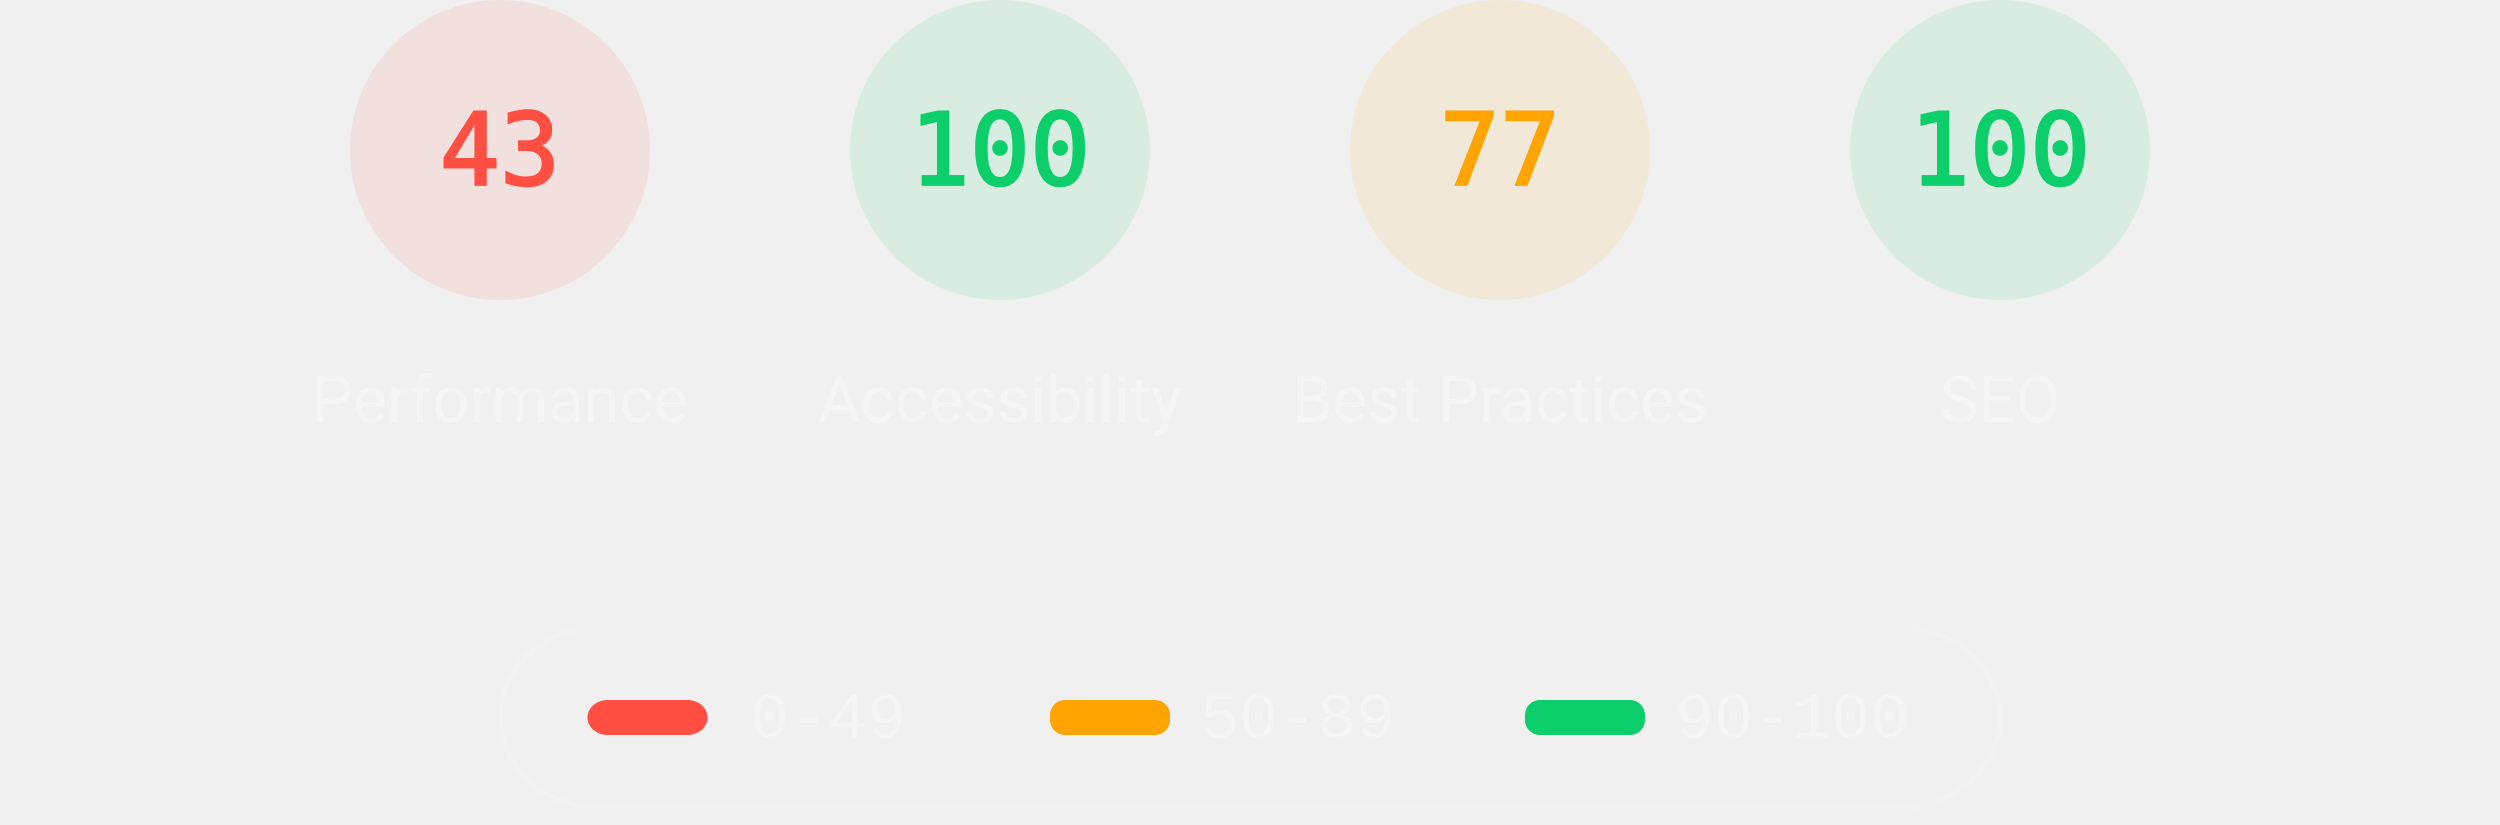
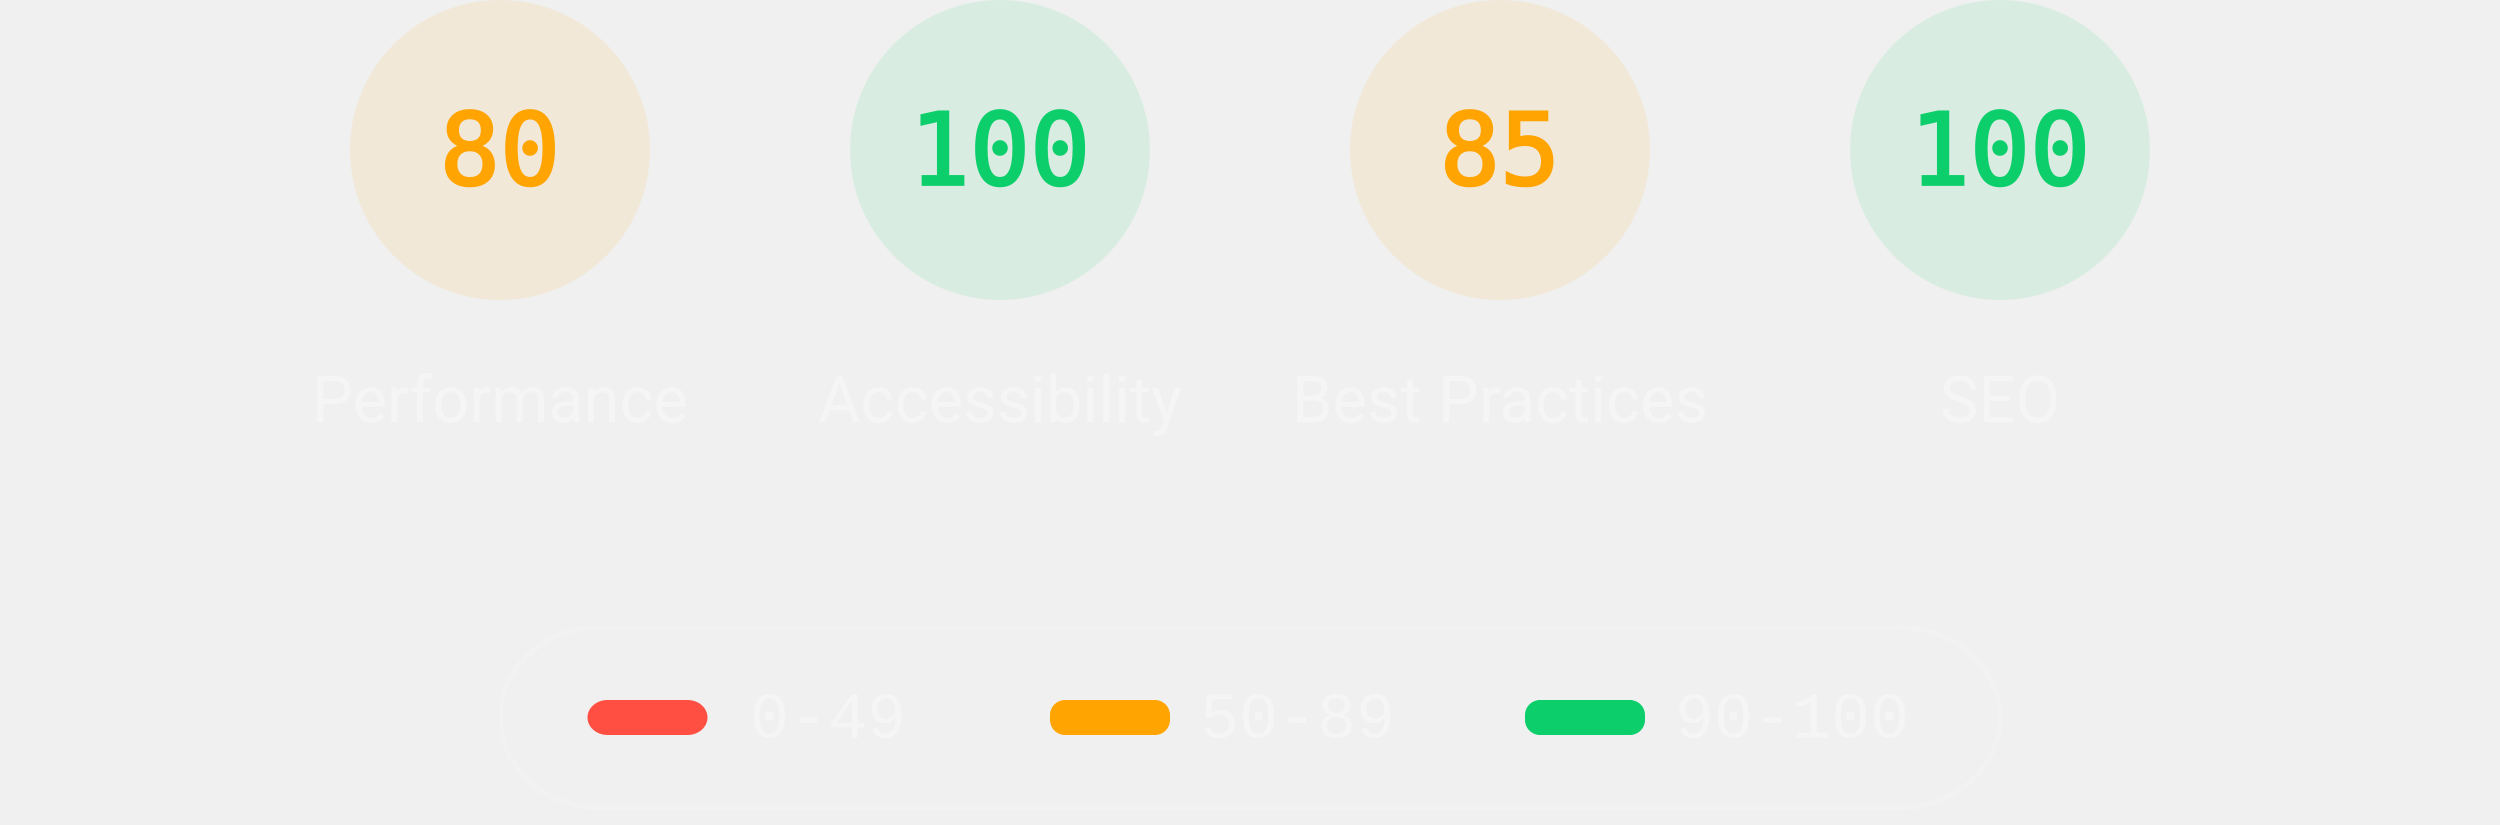
<svg xmlns="http://www.w3.org/2000/svg" class="theme--dark" fill="none" width="1000" height="330">
  <style>
			.gauge-base {
				opacity: 0.1
			}

			.gauge-arc {
				fill: none;
				animation-delay: 250ms;
				stroke-linecap: round;
				transform: rotate(-90deg);
				transform-origin: 100px 60px;
				animation: load-gauge 1s ease forwards
			}

			.guage-text {
				font-size: 40px;
				font-family: monospace;
				text-align: center
			}

			.guage-red {
				color: #ff4e42;
				fill: #ff4e42;
				stroke: #ff4e42
			}
			.guage-orange {
				color: #ffa400;
				fill: #ffa400;
				stroke: #ffa400
			}
			.guage-green {
				color: #0cce6b;
				fill: #0cce6b;
				stroke: #0cce6b
			}
			.theme--agnostic .guage-undefined {
				color: #5c5c5c;
				fill: #5c5c5c;
				stroke: #5c5c5c
			}
			.theme--light .guage-undefined {
				color: #1e1e1e;
				fill: #1e1e1e;
				stroke: #1e1e1e
			}
			.theme--dark .guage-undefined {
				color: #f5f5f5;
				fill: #f5f5f5;
				stroke: #f5f5f5
			}

			.guage-title {
				stroke: none;
				font-size: 26px;
				line-height: 26px;
				font-family: Roboto, Halvetica, Arial, sans-serif
			}
			.metric.guage-title {
				font-family: 'Courier New', Courier, monospace
			}
			.theme--agnostic .guage-title {
				color: #737373;
				fill: #737373
			}
			.theme--light .guage-title {
				color: #212121;
				fill: #212121
			}
			.theme--dark .guage-title {
				color: #f5f5f5;
				fill: #f5f5f5
			}

			@keyframes load-gauge {
				from {
					stroke-dasharray: 0 352.858
				}
			}
			.lh-gauge--pwa__disc {
				fill: #e0e0e0
			}
			.lh-gauge--pwa__logo {
				position: relative;
				fill: #b0b0b0
			}
			.lh-gauge--pwa__invisible {
				display: none
			}
			.lh-gauge--pwa__visible {
				display: inline
			}
			.guage-invisible {
				display: none
			}
			.lh-gauge--pwa__logo--primary-color {
				fill: #304ffe
			}
			.theme--agnostic .lh-gauge--pwa__logo--secondary-color {
				fill: #787878
			}
			.theme--light .lh-gauge--pwa__logo--secondary-color {
				fill: #3d3d3d
			}
			.theme--dark .lh-gauge--pwa__logo--secondary-color {
				fill: #d8b6b6
			}
			.theme--light #svg_2 {
				stroke: #00000022
			}
			.theme--agnostic #svg_2 {
				stroke: #616161
			}
			.theme--light #svg_2 {
				stroke: #00000022
			}
			.theme--dark #svg_2 {
				stroke: #f5f5f566
			}
		</style>
-   <svg class="guage-div guage-perf guage-red" viewBox="0 0 200 200" width="200" height="200" x="100" y="0">
-     <circle class="gauge-base" r="56" cx="100" cy="60" stroke-width="8" />
-     <circle class="gauge-arc guage-arc-1" r="56" cx="100" cy="60" stroke-width="8" style="stroke-dasharray: 151.299, 351.858;" />
-     <text class="guage-text" x="100px" y="60px" alignment-baseline="central" dominant-baseline="central" text-anchor="middle">43</text>
+   <svg class="guage-div guage-perf guage-orange" viewBox="0 0 200 200" width="200" height="200" x="100" y="0">
+     <circle class="gauge-base" r="56" cx="100" cy="60" stroke-width="8" />
+     <circle class="gauge-arc guage-arc-1" r="56" cx="100" cy="60" stroke-width="8" style="stroke-dasharray: 281.486, 351.858;" />
+     <text class="guage-text" x="100px" y="60px" alignment-baseline="central" dominant-baseline="central" text-anchor="middle">80</text>
    <text class="guage-title" x="100px" y="160px" alignment-baseline="central" dominant-baseline="central" text-anchor="middle">Performance</text>
  </svg>
  <svg class="guage-div guage-acc guage-green" viewBox="0 0 200 200" width="200" height="200" x="300" y="0">
    <circle class="gauge-base" r="56" cx="100" cy="60" stroke-width="8" />
    <circle class="gauge-arc guage-arc-2" r="56" cx="100" cy="60" stroke-width="8" style="stroke-dasharray: 351.858, 351.858;" />
    <text class="guage-text" x="100px" y="60px" alignment-baseline="central" dominant-baseline="central" text-anchor="middle">100</text>
    <text class="guage-title" x="100px" y="160px" alignment-baseline="central" dominant-baseline="central" text-anchor="middle">Accessibility</text>
  </svg>
  <svg class="guage-div guage-best guage-orange" viewBox="0 0 200 200" width="200" height="200" x="500" y="0">
    <circle class="gauge-base" r="56" cx="100" cy="60" stroke-width="8" />
-     <circle class="gauge-arc guage-arc-3" r="56" cx="100" cy="60" stroke-width="8" style="stroke-dasharray: 270.931, 351.858;" />
-     <text class="guage-text" x="100px" y="60px" alignment-baseline="central" dominant-baseline="central" text-anchor="middle">77</text>
+     <circle class="gauge-arc guage-arc-3" r="56" cx="100" cy="60" stroke-width="8" style="stroke-dasharray: 299.079, 351.858;" />
+     <text class="guage-text" x="100px" y="60px" alignment-baseline="central" dominant-baseline="central" text-anchor="middle">85</text>
    <text class="guage-title" x="100px" y="160px" alignment-baseline="central" dominant-baseline="central" text-anchor="middle">Best Practices</text>
  </svg>
  <svg class="guage-div guage-seo guage-green" viewBox="0 0 200 200" width="200" height="200" x="700" y="0">
    <circle class="gauge-base" r="56" cx="100" cy="60" stroke-width="8" />
    <circle class="gauge-arc guage-arc-4" r="56" cx="100" cy="60" stroke-width="8" style="stroke-dasharray: 351.858, 351.858;" />
    <text class="guage-text" x="100px" y="60px" alignment-baseline="central" dominant-baseline="central" text-anchor="middle">100</text>
    <text class="guage-title" x="100px" y="160px" alignment-baseline="central" dominant-baseline="central" text-anchor="middle">SEO</text>
  </svg>
  <svg class="guage-div guage-pwa guage-invisible" viewBox="0 0 200 200" width="200" height="200" x="900" y="0">
    <svg viewBox="0 0 60 60" width="112" height="112" x="44" y="4">
      <defs>
        <linearGradient id="lh-gauge--pwa__check-circle__gradient-0" x1="50%" y1="0%" x2="50%" y2="100%">
          <stop stop-color="#00C852" offset="0%" />
          <stop stop-color="#009688" offset="100%" />
        </linearGradient>
        <linearGradient id="lh-gauge--pwa__installable__shadow-gradient-0" x1="76.056%" x2="24.111%" y1="82.995%" y2="24.735%">
          <stop stop-color="#A5D6A7" offset="0%" />
          <stop stop-color="#80CBC4" offset="100%" />
        </linearGradient>
        <linearGradient id="lh-gauge--pwa__fast-reliable__shadow-gradient-0" x1="76.056%" y1="82.995%" x2="25.678%" y2="26.493%">
          <stop stop-color="#64B5F6" offset="0%" />
          <stop stop-color="#2979FF" offset="100%" />
        </linearGradient>
        <g id="lh-gauge--pwa__fast-reliable-badge-0">
          <circle fill="#FFFFFF" cx="10" cy="10" r="10" />
          <path fill="#304FFE" d="M10 3.58l5.25 2.34v3.5c0 3.23-2.24 6.26-5.25 7-3.01-.74-5.25-3.77-5.25-7v-3.5L10 3.58zm-.47 10.74l2.76-4.83.03-.07c.04-.08 0-.24-.22-.24h-1.64l.47-3.26h-.47l-2.7 4.77c-.02.01.05-.1-.04.05-.09.16-.1.31.18.31h1.63l-.47 3.27h.47z" />
        </g>
        <g id="lh-gauge--pwa__installable-badge-0">
          <circle fill="#FFFFFF" cx="10" cy="10" r="10" />
          <path fill="#009688" d="M10 4.167A5.835 5.835 0 0 0 4.167 10 5.835 5.835 0 0 0 10 15.833 5.835 5.835 0 0 0 15.833 10 5.835 5.835 0 0 0 10 4.167zm2.917 6.416h-2.334v2.334H9.417v-2.334H7.083V9.417h2.334V7.083h1.166v2.334h2.334v1.166z" />
        </g>
      </defs>
      <g stroke="none" fill-rule="nonzero">
        <circle class="lh-gauge--pwa__disc" cx="30" cy="30" r="30" />
        <g class="lh-gauge--pwa__logo">
          <path d="M35.66 19.39l.7-1.75h2L37.4 15 38.6 12l3.4 9h-2.51l-.58-1.61z" />
          <path d="M33.52 21l3.65-9h-2.42l-2.5 5.82L30.5 12h-1.86l-1.9 5.82-1.35-2.65-1.21 3.72L25.4 21h2.38l1.72-5.2 1.64 5.2z" />
          <path fill-rule="nonzero" d="M20.3 17.91h1.48c.45 0 .85-.05 1.2-.15l.39-1.18 1.07-3.3a2.64 2.64 0 0 0-.28-.37c-.55-.6-1.36-.91-2.42-.91H18v9h2.3V17.9zm1.96-3.84c.22.22.33.5.33.87 0 .36-.1.65-.29.87-.2.23-.59.35-1.15.35h-.86v-2.41h.87c.52 0 .89.1 1.1.32z" />
        </g>
        <rect class="lh-gauge--pwa__component lh-gauge--pwa__na-line lh-gauge--pwa__invisible" fill="#FFFFFF" x="20" y="32" width="20" height="4" rx="2" />
        <g class="lh-gauge--pwa__component lh-gauge--pwa__fast-reliable-badge lh-gauge--pwa__invisible" transform="translate(20, 29)">
          <path fill="url(#lh-gauge--pwa__fast-reliable__shadow-gradient-0)" d="M33.63 19.49A30 30 0 0 1 16.2 30.36L3 17.14 17.14 3l16.49 16.49z" />
          <use href="#lh-gauge--pwa__fast-reliable-badge-0" />
        </g>
        <g class="lh-gauge--pwa__component lh-gauge--pwa__installable-badge lh-gauge--pwa__invisible" transform="translate(20, 29)">
          <path fill="url(#lh-gauge--pwa__installable__shadow-gradient-0)" d="M33.629 19.487c-4.272 5.453-10.391 9.39-17.415 10.869L3 17.142 17.142 3 33.63 19.487z" />
          <use href="#lh-gauge--pwa__installable-badge-0" />
        </g>
        <g class="lh-gauge--pwa__component lh-gauge--pwa__fast-reliable-installable-badges lh-gauge--pwa__invisible">
          <g transform="translate(8, 29)">
            <path fill="url(#lh-gauge--pwa__fast-reliable__shadow-gradient-0)" d="M16.321 30.463L3 17.143 17.142 3l22.365 22.365A29.864 29.864 0 0 1 22 31c-1.942 0-3.84-.184-5.679-.537z" />
            <use href="#lh-gauge--pwa__fast-reliable-badge-0" />
          </g>
          <g transform="translate(32, 29)">
            <path fill="url(#lh-gauge--pwa__installable__shadow-gradient-0)" d="M25.982 11.84a30.107 30.107 0 0 1-13.08 15.203L3 17.143 17.142 3l8.84 8.84z" />
            <use href="#lh-gauge--pwa__installable-badge-0" />
          </g>
        </g>
        <g class="lh-gauge--pwa__component lh-gauge--pwa__check-circle lh-gauge--pwa__invisible" transform="translate(18, 28)">
          <circle fill="#FFFFFF" cx="12" cy="12" r="12" />
          <path fill="url(#lh-gauge--pwa__check-circle__gradient-0)" d="M12 2a10 10 0 1 0 0 20 10 10 0 0 0 0-20zm-2 15l-5-5 1.41-1.41L10 14.17l7.59-7.59L19 8l-9 9z" />
        </g>
      </g>
    </svg>
    <text class="guage-title" y="160px" alignment-baseline="central" dominant-baseline="central" text-anchor="middle">
      <tspan x="100px" dy="-6px">Progressive</tspan>
      <tspan x="100px" dy="30px">Web App</tspan>
    </text>
  </svg>
  <svg width="604" height="76" x="200" y="250">
    <g>
      <rect fill="none" id="canvas_background" height="80" width="604" y="-1" x="-1" />
      <g display="none" overflow="visible" y="0" x="0" height="100%" width="100%" id="canvasGrid">
        <rect fill="url(#gridpattern)" stroke-width="0" y="0" x="0" height="100%" width="100%" />
      </g>
    </g>
    <g>
      <rect fill-opacity="0" stroke-width="2" rx="40" id="svg_2" height="72" width="600" y="1" x="0" fill="#000000" />
      <rect stroke="#000" rx="8" id="svg_3" height="14" width="48" y="30" x="35" stroke-opacity="null" stroke-width="0" fill="#ff4e42" />
      <rect stroke="#000" rx="6" id="svg_4" height="14" width="48" y="30" x="220" stroke-opacity="null" stroke-width="0" fill="#ffa400" />
      <rect stroke="#000" rx="6" id="svg_5" height="14" width="48" y="30" x="410" stroke-opacity="null" stroke-width="0" fill="#0cce6b" />
      <text class="metric guage-title" xml:space="preserve" text-anchor="start" font-size="26" id="svg_6" y="45" x="100" stroke-opacity="null" stroke-width="0" stroke="#000">0-49</text>
      <text class="metric guage-title" xml:space="preserve" text-anchor="start" font-size="26" id="svg_7" y="45" x="280" stroke-opacity="null" stroke-width="0" stroke="#000">50-89</text>
      <text class="metric guage-title" xml:space="preserve" text-anchor="start" font-size="26" id="svg_8" y="45" x="470" stroke-opacity="null" stroke-width="0" stroke="#000">90-100</text>
    </g>
  </svg>
</svg>
